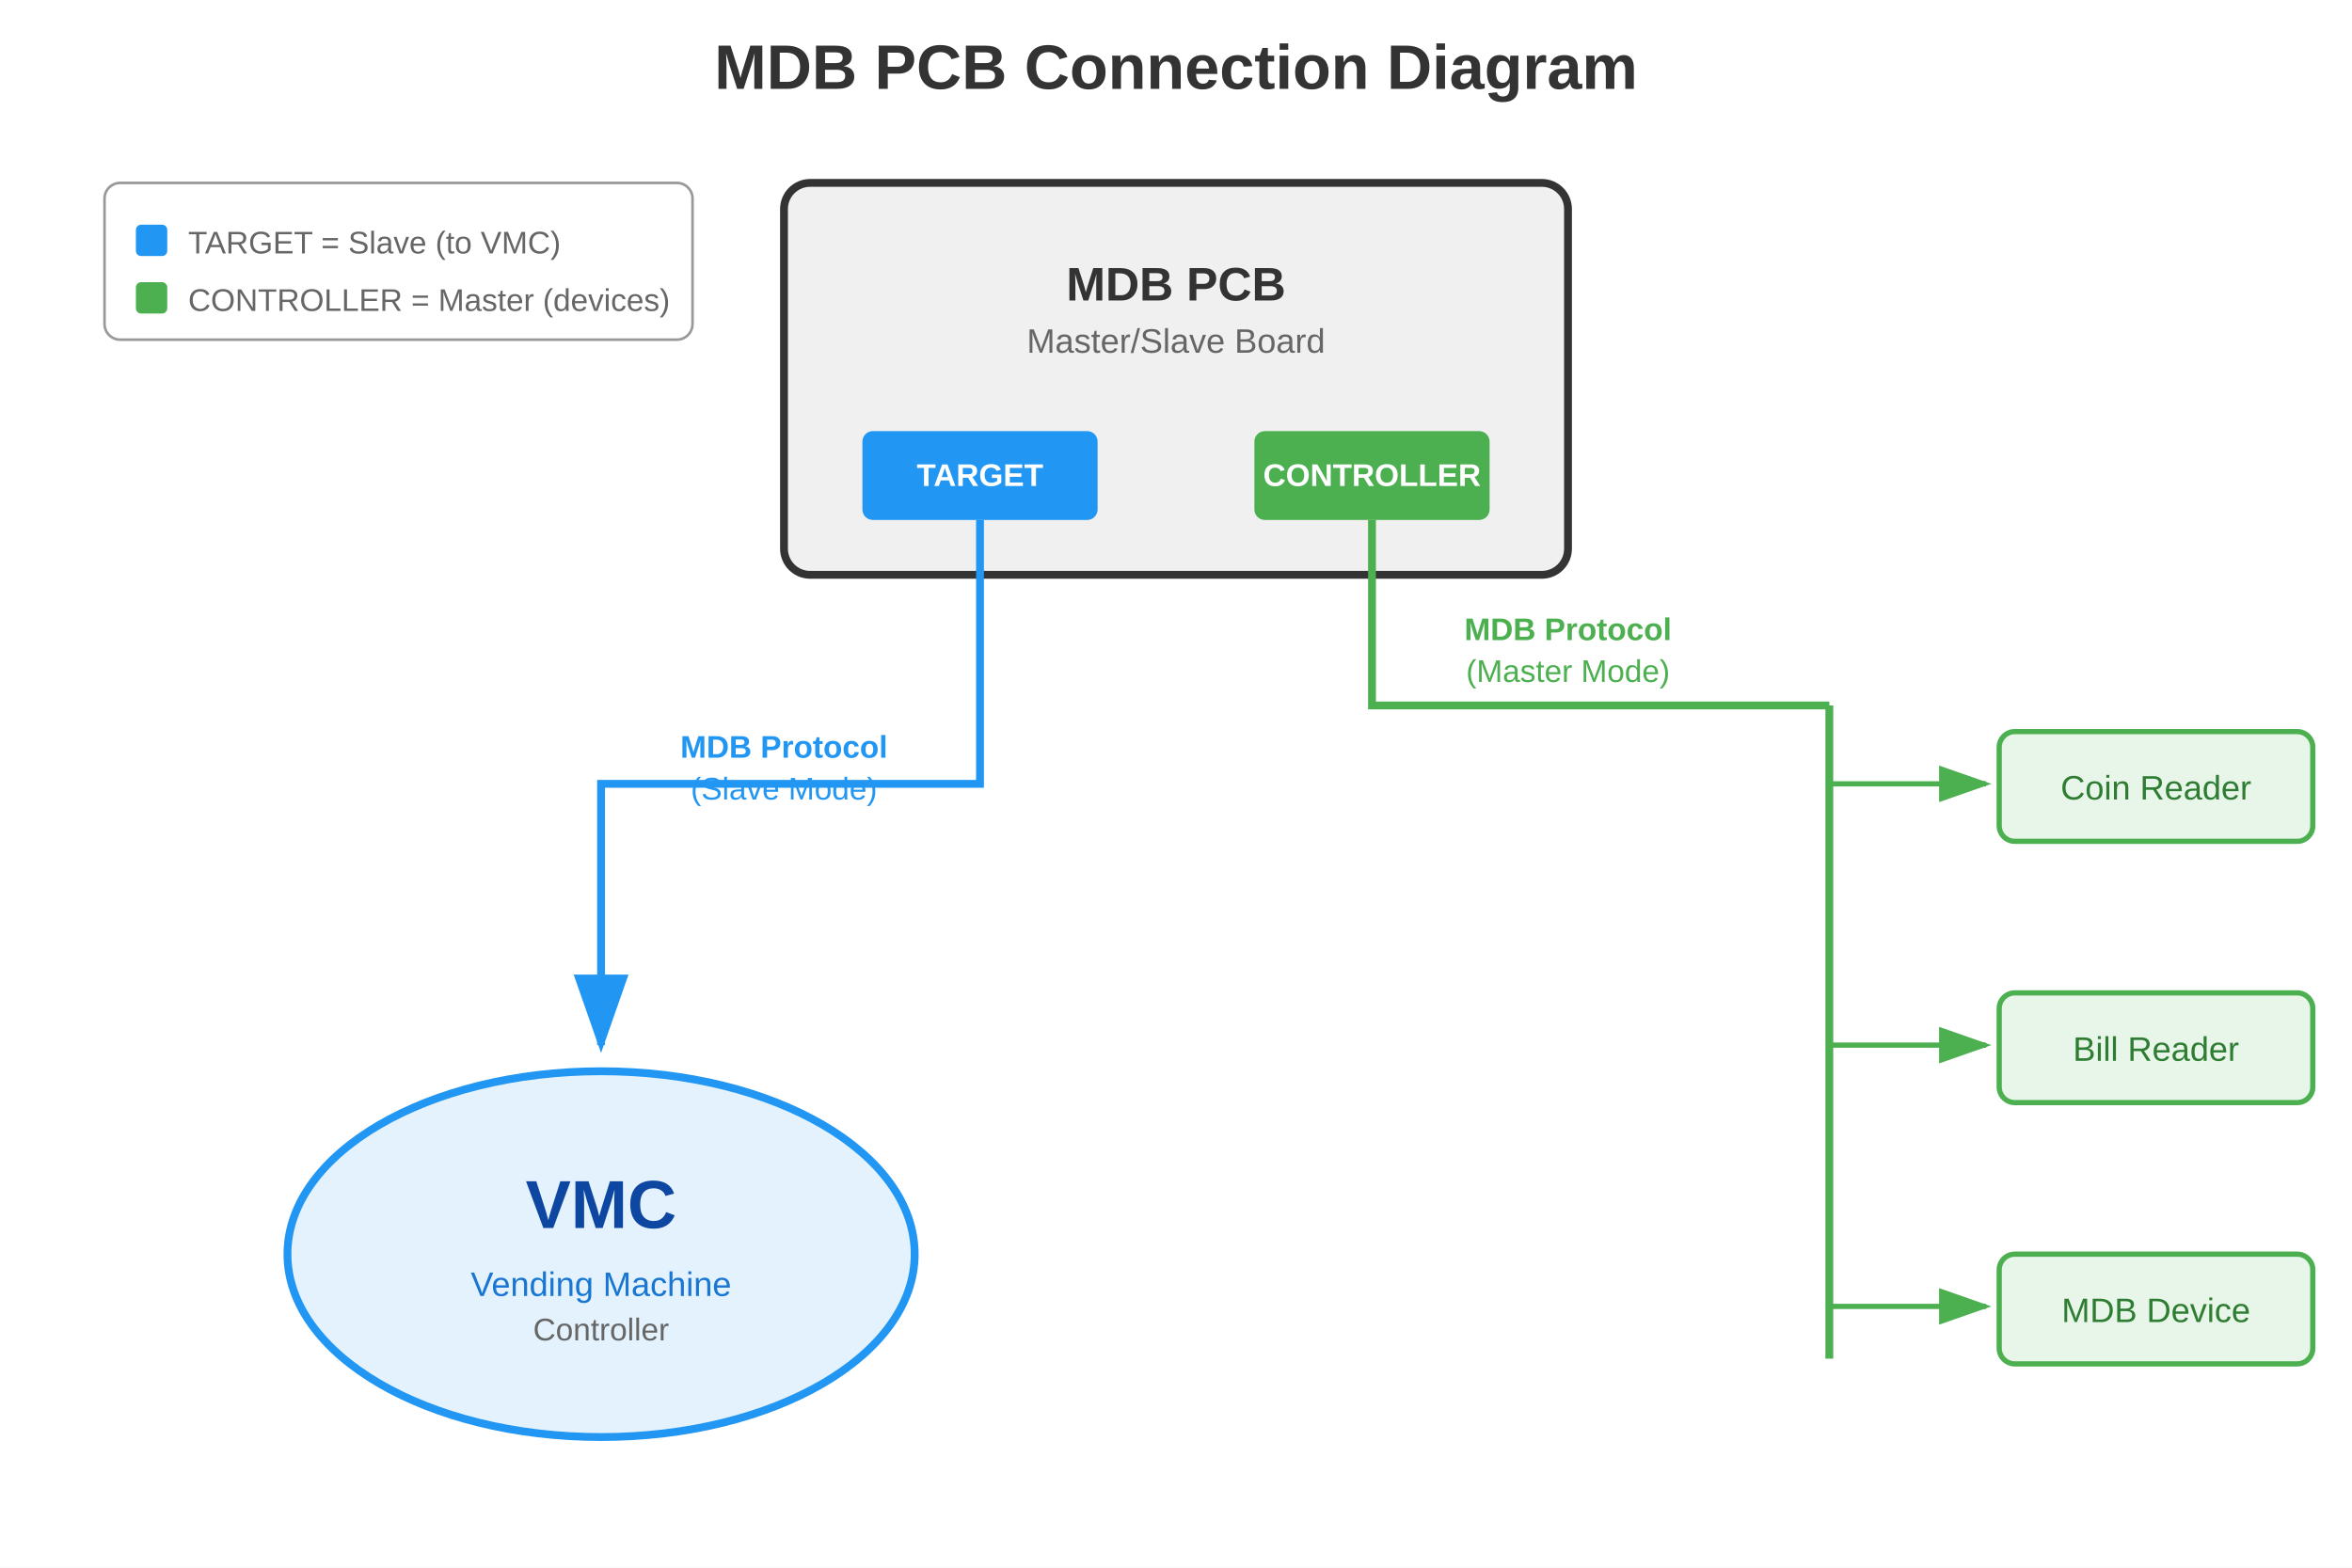
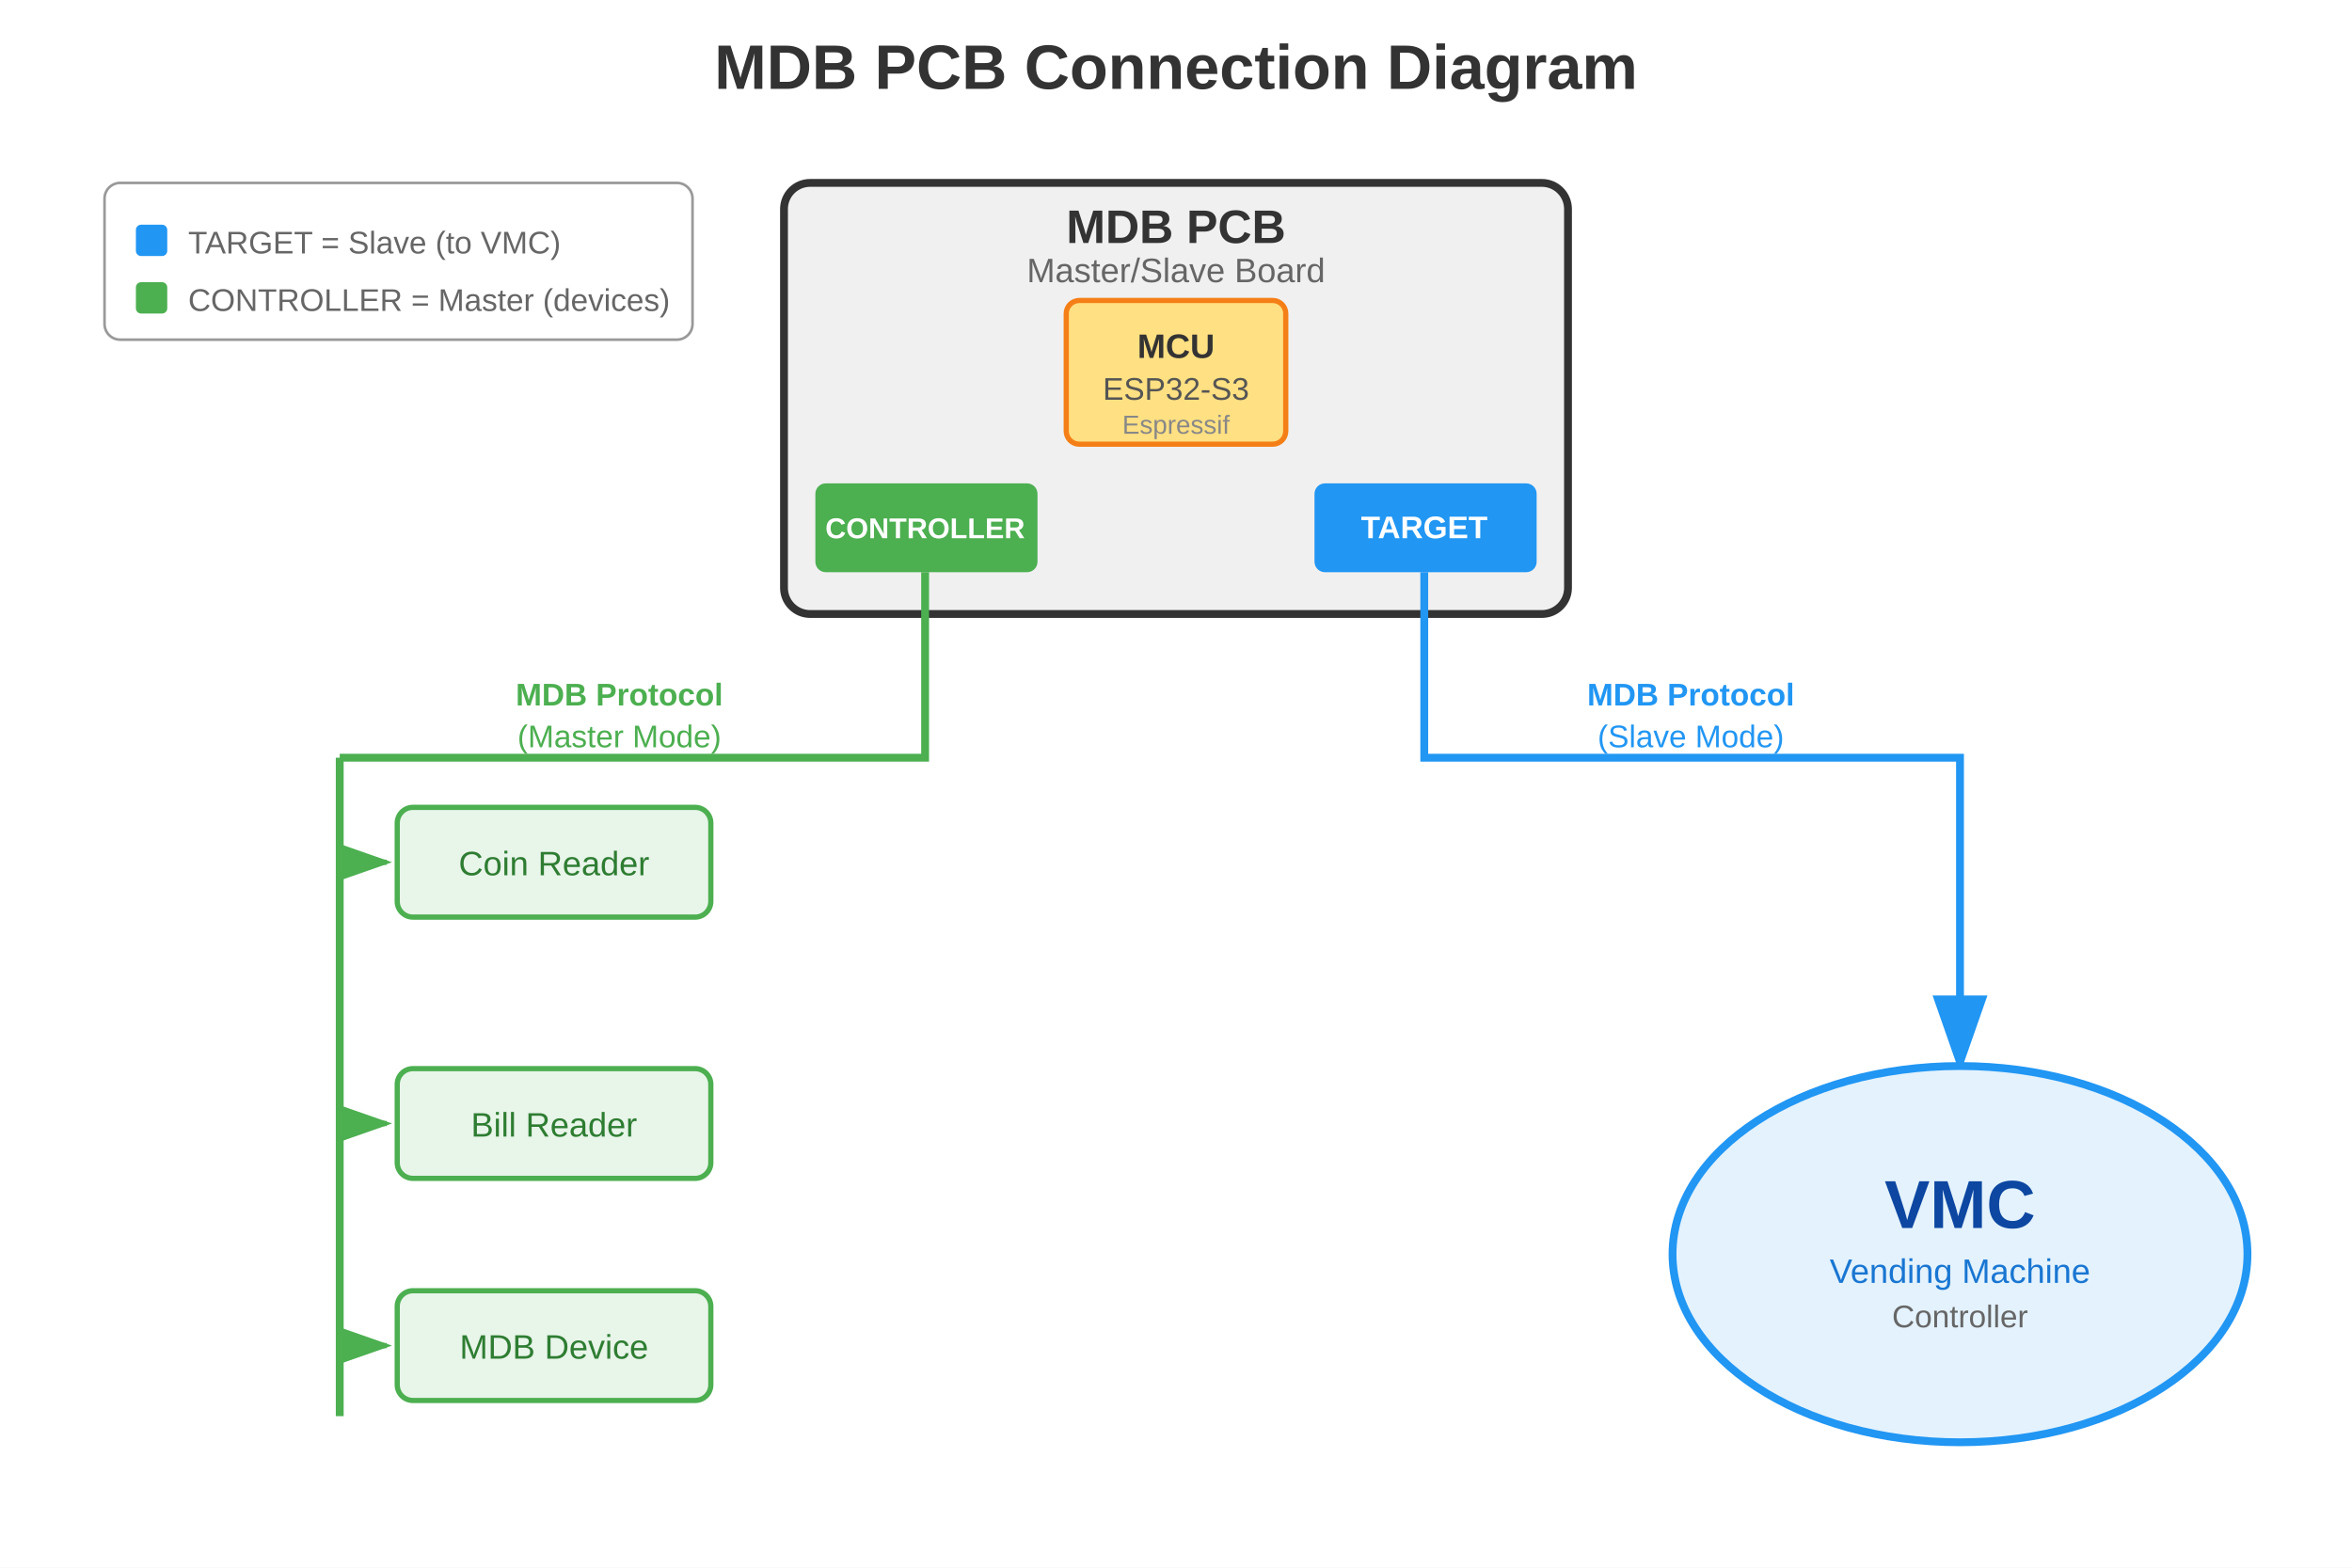
<svg xmlns="http://www.w3.org/2000/svg" width="900" height="600" viewBox="0 0 900 600">
  <rect x="0" y="0" width="900" height="600" fill="#ffffff" />
  <text x="450" y="34" text-anchor="middle" font-family="Arial" font-size="24" font-weight="bold" fill="#333">
    MDB PCB Connection Diagram
  </text>
  <defs>
    <marker id="arrowGreen" markerWidth="10" markerHeight="7" refX="9" refY="3.5" orient="auto">
      <polygon points="0 0, 10 3.5, 0 7" fill="#4CAF50" />
    </marker>
    <marker id="arrowBlue" markerWidth="10" markerHeight="7" refX="9" refY="3.5" orient="auto">
      <polygon points="0 0, 10 3.5, 0 7" fill="#2196F3" />
    </marker>
  </defs>
-   <rect x="300" y="70" width="300" height="150" rx="10" fill="#f0f0f0" stroke="#333" stroke-width="3" />
-   <text x="450" y="115" text-anchor="middle" font-family="Arial" font-size="18" font-weight="bold" fill="#333">
+   <rect x="300" y="70" width="300" height="165" rx="10" fill="#f0f0f0" stroke="#333" stroke-width="3" />
+   <text x="450" y="93" text-anchor="middle" font-family="Arial" font-size="18" font-weight="bold" fill="#333">
    MDB PCB
  </text>
-   <text x="450" y="135" text-anchor="middle" font-family="Arial" font-size="13" fill="#666">
+   <text x="450" y="108" text-anchor="middle" font-family="Arial" font-size="13" fill="#666">
    Master/Slave Board
  </text>
-   <rect x="330" y="165" width="90" height="34" rx="4" fill="#2196F3" />
-   <text x="375" y="186" text-anchor="middle" font-family="Arial" font-size="12" fill="white" font-weight="bold">
+   <rect x="408" y="115" width="84" height="55" rx="5" fill="#FFE082" stroke="#F57F17" stroke-width="2" />
+   <text x="450" y="137" text-anchor="middle" font-family="Arial" font-size="13" font-weight="bold" fill="#333">MCU</text>
+   <text x="450" y="153" text-anchor="middle" font-family="Arial" font-size="12" fill="#555">ESP32-S3</text>
+   <text x="450" y="166" text-anchor="middle" font-family="Arial" font-size="10" fill="#888">Espressif</text>
+   <rect x="312" y="185" width="85" height="34" rx="4" fill="#4CAF50" />
+   <text x="354" y="206" text-anchor="middle" font-family="Arial" font-size="11" fill="white" font-weight="bold">
+     CONTROLLER
+   </text>
+   <rect x="503" y="185" width="85" height="34" rx="4" fill="#2196F3" />
+   <text x="545" y="206" text-anchor="middle" font-family="Arial" font-size="12" fill="white" font-weight="bold">
    TARGET
  </text>
-   <rect x="480" y="165" width="90" height="34" rx="4" fill="#4CAF50" />
-   <text x="525" y="186" text-anchor="middle" font-family="Arial" font-size="12" fill="white" font-weight="bold">
-     CONTROLLER
-   </text>
-   <path d="M 375 199 V 300 H 230 V 400" stroke="#2196F3" stroke-width="3" fill="none" marker-end="url(#arrowBlue)" />
-   <text x="300" y="290" text-anchor="middle" font-family="Arial" font-size="12" fill="#2196F3" font-weight="bold">MDB Protocol</text>
-   <text x="300" y="306" text-anchor="middle" font-family="Arial" font-size="12" fill="#2196F3">(Slave Mode)</text>
-   <ellipse cx="230" cy="480" rx="120" ry="70" fill="#e3f2fd" stroke="#2196F3" stroke-width="3" />
-   <text x="230" y="470" text-anchor="middle" font-family="Arial" font-size="26" font-weight="bold" fill="#0D47A1">VMC</text>
-   <text x="230" y="496" text-anchor="middle" font-family="Arial" font-size="13" fill="#1976D2">Vending Machine</text>
-   <text x="230" y="513" text-anchor="middle" font-family="Arial" font-size="12" fill="#666">Controller</text>
-   <path d="M 525 199 V 270 H 700" stroke="#4CAF50" stroke-width="3" fill="none" />
-   <text x="600" y="245" text-anchor="middle" font-family="Arial" font-size="12" fill="#4CAF50" font-weight="bold">MDB Protocol</text>
-   <text x="600" y="261" text-anchor="middle" font-family="Arial" font-size="12" fill="#4CAF50">(Master Mode)</text>
-   <path d="M 700 270 V 520" stroke="#4CAF50" stroke-width="3" fill="none" />
-   <line x1="700" y1="300" x2="760" y2="300" stroke="#4CAF50" stroke-width="2" marker-end="url(#arrowGreen)" />
-   <rect x="765" y="280" width="120" height="42" rx="6" fill="#e8f5e9" stroke="#4CAF50" stroke-width="2" />
-   <text x="825" y="306" text-anchor="middle" font-family="Arial" font-size="13" fill="#2E7D32">Coin Reader</text>
-   <line x1="700" y1="400" x2="760" y2="400" stroke="#4CAF50" stroke-width="2" marker-end="url(#arrowGreen)" />
-   <rect x="765" y="380" width="120" height="42" rx="6" fill="#e8f5e9" stroke="#4CAF50" stroke-width="2" />
-   <text x="825" y="406" text-anchor="middle" font-family="Arial" font-size="13" fill="#2E7D32">Bill Reader</text>
-   <line x1="700" y1="500" x2="760" y2="500" stroke="#4CAF50" stroke-width="2" marker-end="url(#arrowGreen)" />
-   <rect x="765" y="480" width="120" height="42" rx="6" fill="#e8f5e9" stroke="#4CAF50" stroke-width="2" />
-   <text x="825" y="506" text-anchor="middle" font-family="Arial" font-size="13" fill="#2E7D32">MDB Device</text>
+   <path d="M 354 219 V 290 H 130" stroke="#4CAF50" stroke-width="3" fill="none" />
+   <text x="237" y="270" text-anchor="middle" font-family="Arial" font-size="12" fill="#4CAF50" font-weight="bold">MDB Protocol</text>
+   <text x="237" y="286" text-anchor="middle" font-family="Arial" font-size="12" fill="#4CAF50">(Master Mode)</text>
+   <path d="M 130 290 V 542" stroke="#4CAF50" stroke-width="3" fill="none" />
+   <line x1="130" y1="330" x2="148" y2="330" stroke="#4CAF50" stroke-width="2" marker-end="url(#arrowGreen)" />
+   <rect x="152" y="309" width="120" height="42" rx="6" fill="#e8f5e9" stroke="#4CAF50" stroke-width="2" />
+   <text x="212" y="335" text-anchor="middle" font-family="Arial" font-size="13" fill="#2E7D32">Coin Reader</text>
+   <line x1="130" y1="430" x2="148" y2="430" stroke="#4CAF50" stroke-width="2" marker-end="url(#arrowGreen)" />
+   <rect x="152" y="409" width="120" height="42" rx="6" fill="#e8f5e9" stroke="#4CAF50" stroke-width="2" />
+   <text x="212" y="435" text-anchor="middle" font-family="Arial" font-size="13" fill="#2E7D32">Bill Reader</text>
+   <line x1="130" y1="515" x2="148" y2="515" stroke="#4CAF50" stroke-width="2" marker-end="url(#arrowGreen)" />
+   <rect x="152" y="494" width="120" height="42" rx="6" fill="#e8f5e9" stroke="#4CAF50" stroke-width="2" />
+   <text x="212" y="520" text-anchor="middle" font-family="Arial" font-size="13" fill="#2E7D32">MDB Device</text>
+   <path d="M 545 219 V 290 H 750 V 408" stroke="#2196F3" stroke-width="3" fill="none" marker-end="url(#arrowBlue)" />
+   <text x="647" y="270" text-anchor="middle" font-family="Arial" font-size="12" fill="#2196F3" font-weight="bold">MDB Protocol</text>
+   <text x="647" y="286" text-anchor="middle" font-family="Arial" font-size="12" fill="#2196F3">(Slave Mode)</text>
+   <ellipse cx="750" cy="480" rx="110" ry="72" fill="#e3f2fd" stroke="#2196F3" stroke-width="3" />
+   <text x="750" y="470" text-anchor="middle" font-family="Arial" font-size="26" font-weight="bold" fill="#0D47A1">VMC</text>
+   <text x="750" y="491" text-anchor="middle" font-family="Arial" font-size="13" fill="#1976D2">Vending Machine</text>
+   <text x="750" y="508" text-anchor="middle" font-family="Arial" font-size="12" fill="#666">Controller</text>
  <rect x="40" y="70" width="225" height="60" rx="6" fill="none" stroke="#999" stroke-width="1" />
  <rect x="52" y="86" width="12" height="12" fill="#2196F3" rx="2" />
  <text x="72" y="97" text-anchor="start" font-family="Arial" font-size="12" fill="#666">TARGET = Slave (to VMC)</text>
  <rect x="52" y="108" width="12" height="12" fill="#4CAF50" rx="2" />
  <text x="72" y="119" text-anchor="start" font-family="Arial" font-size="12" fill="#666">CONTROLLER = Master (devices)</text>
</svg>
